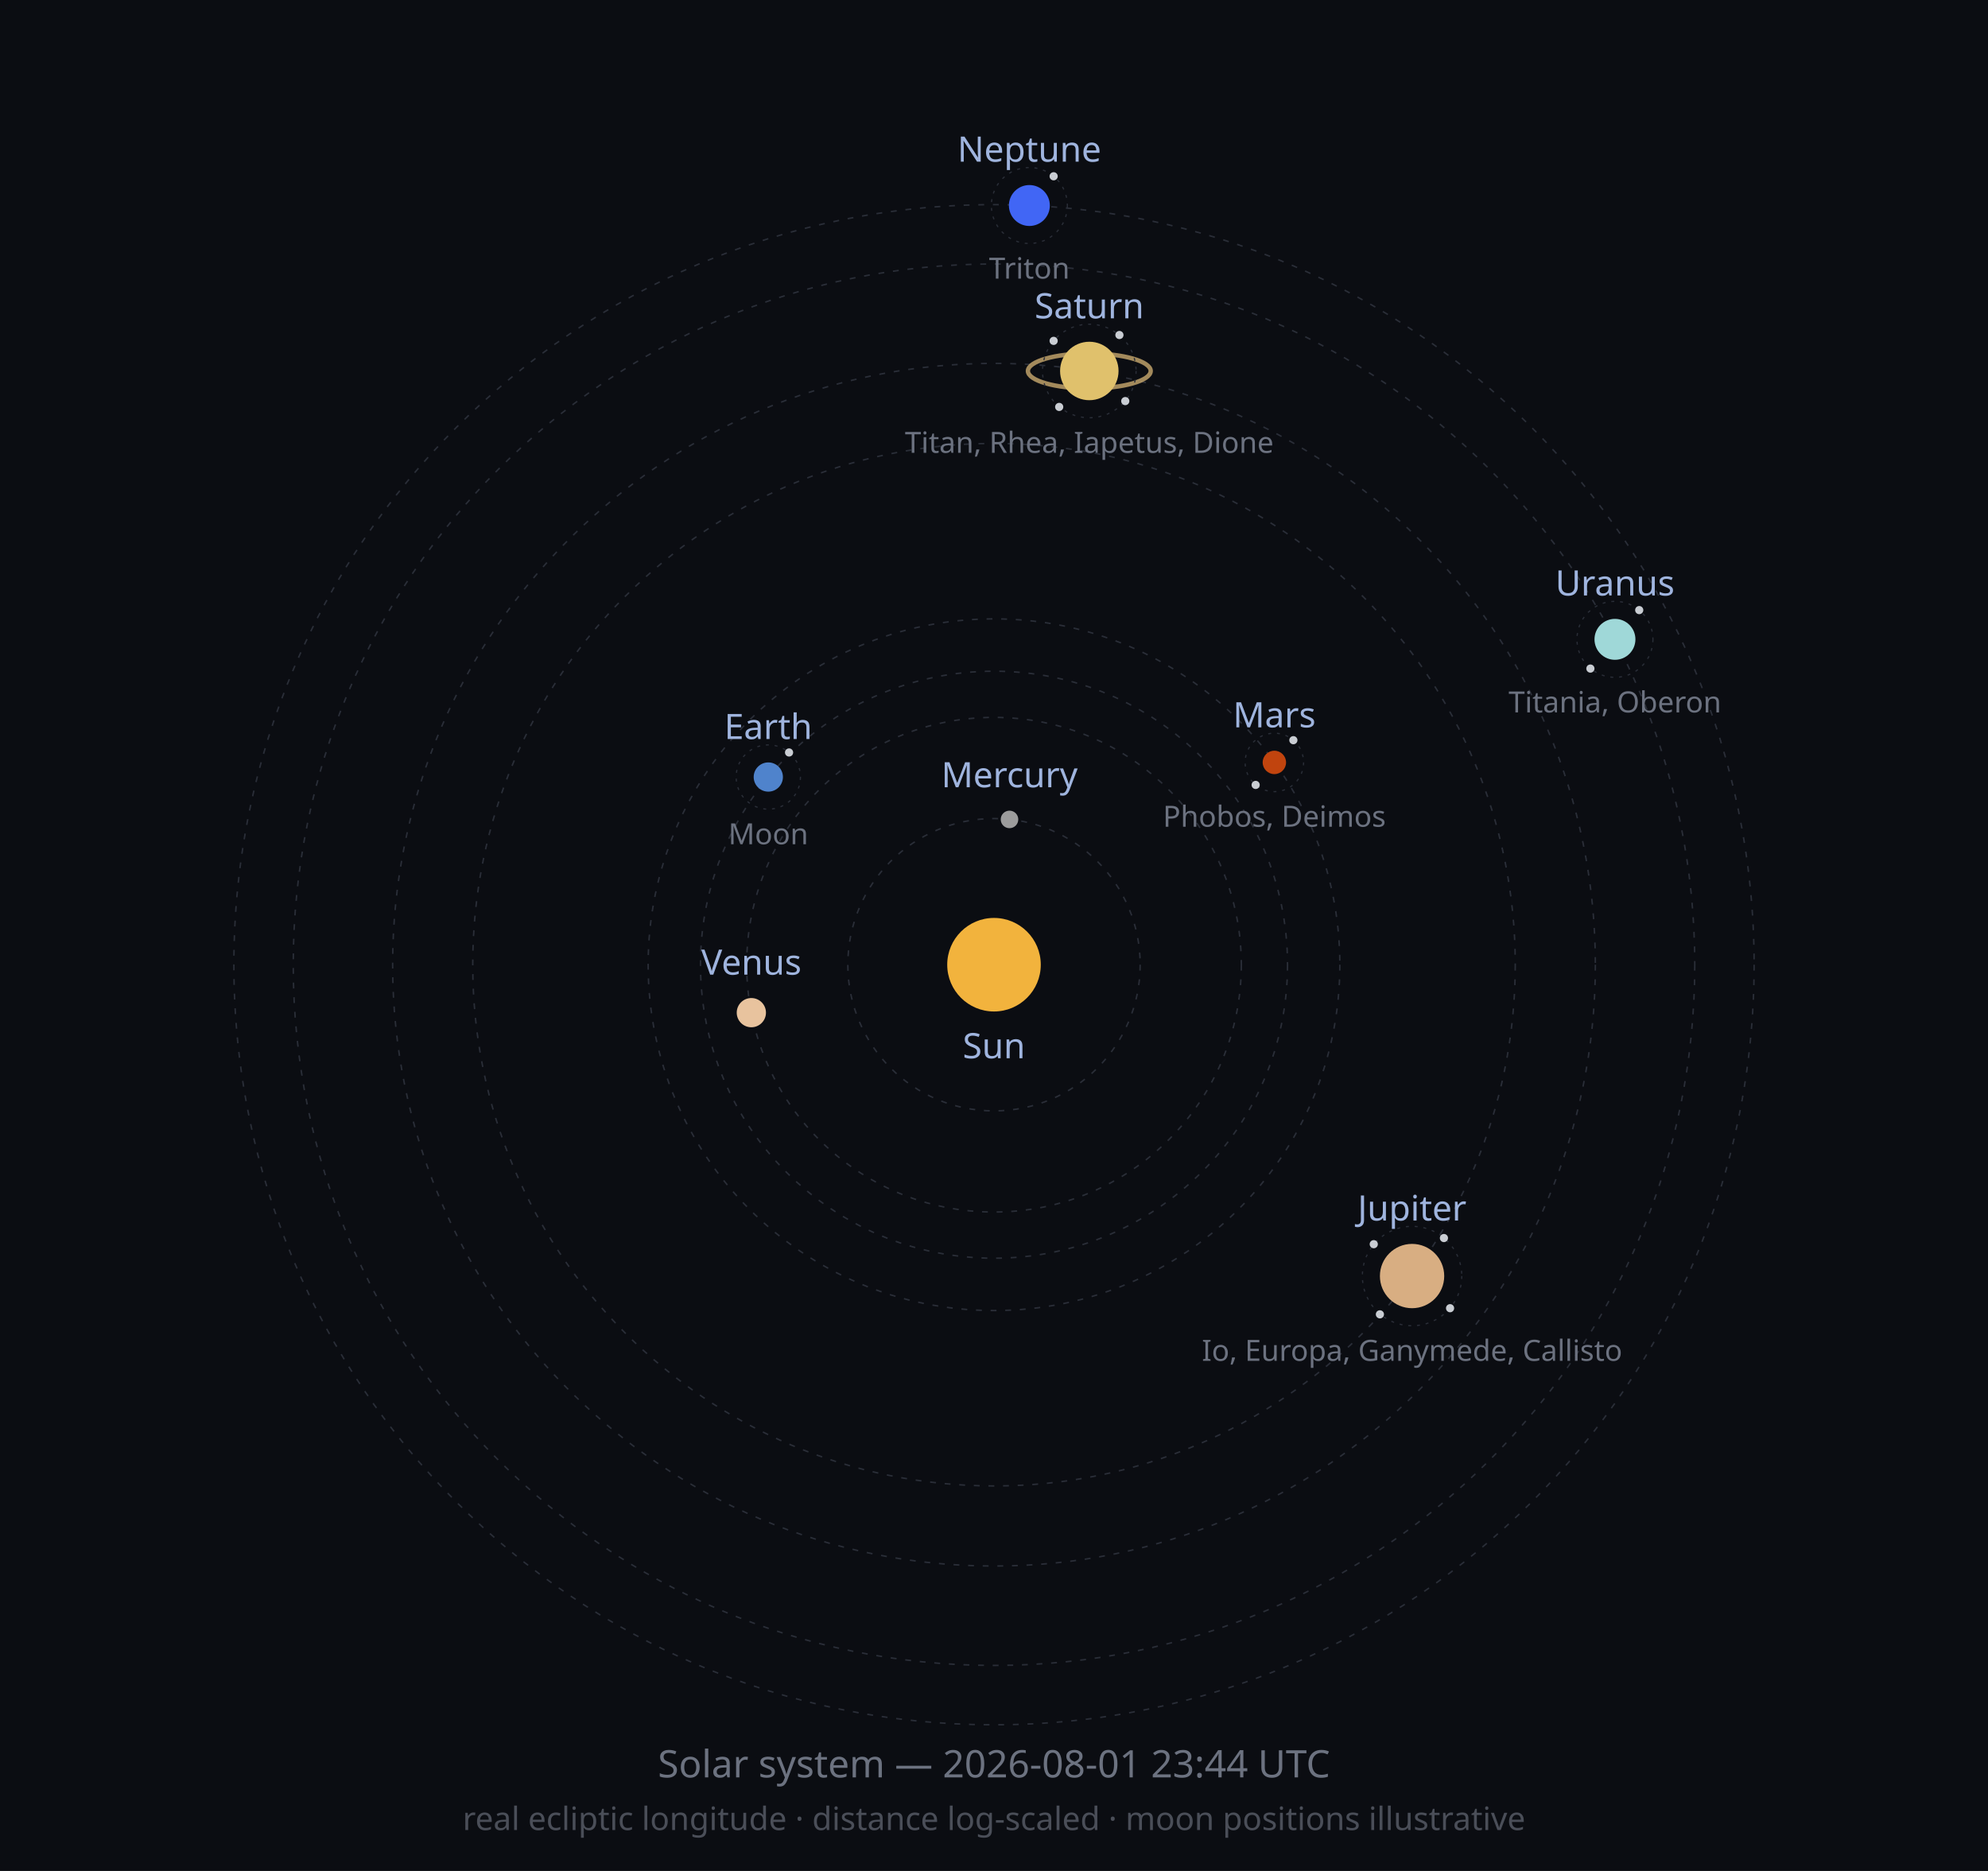
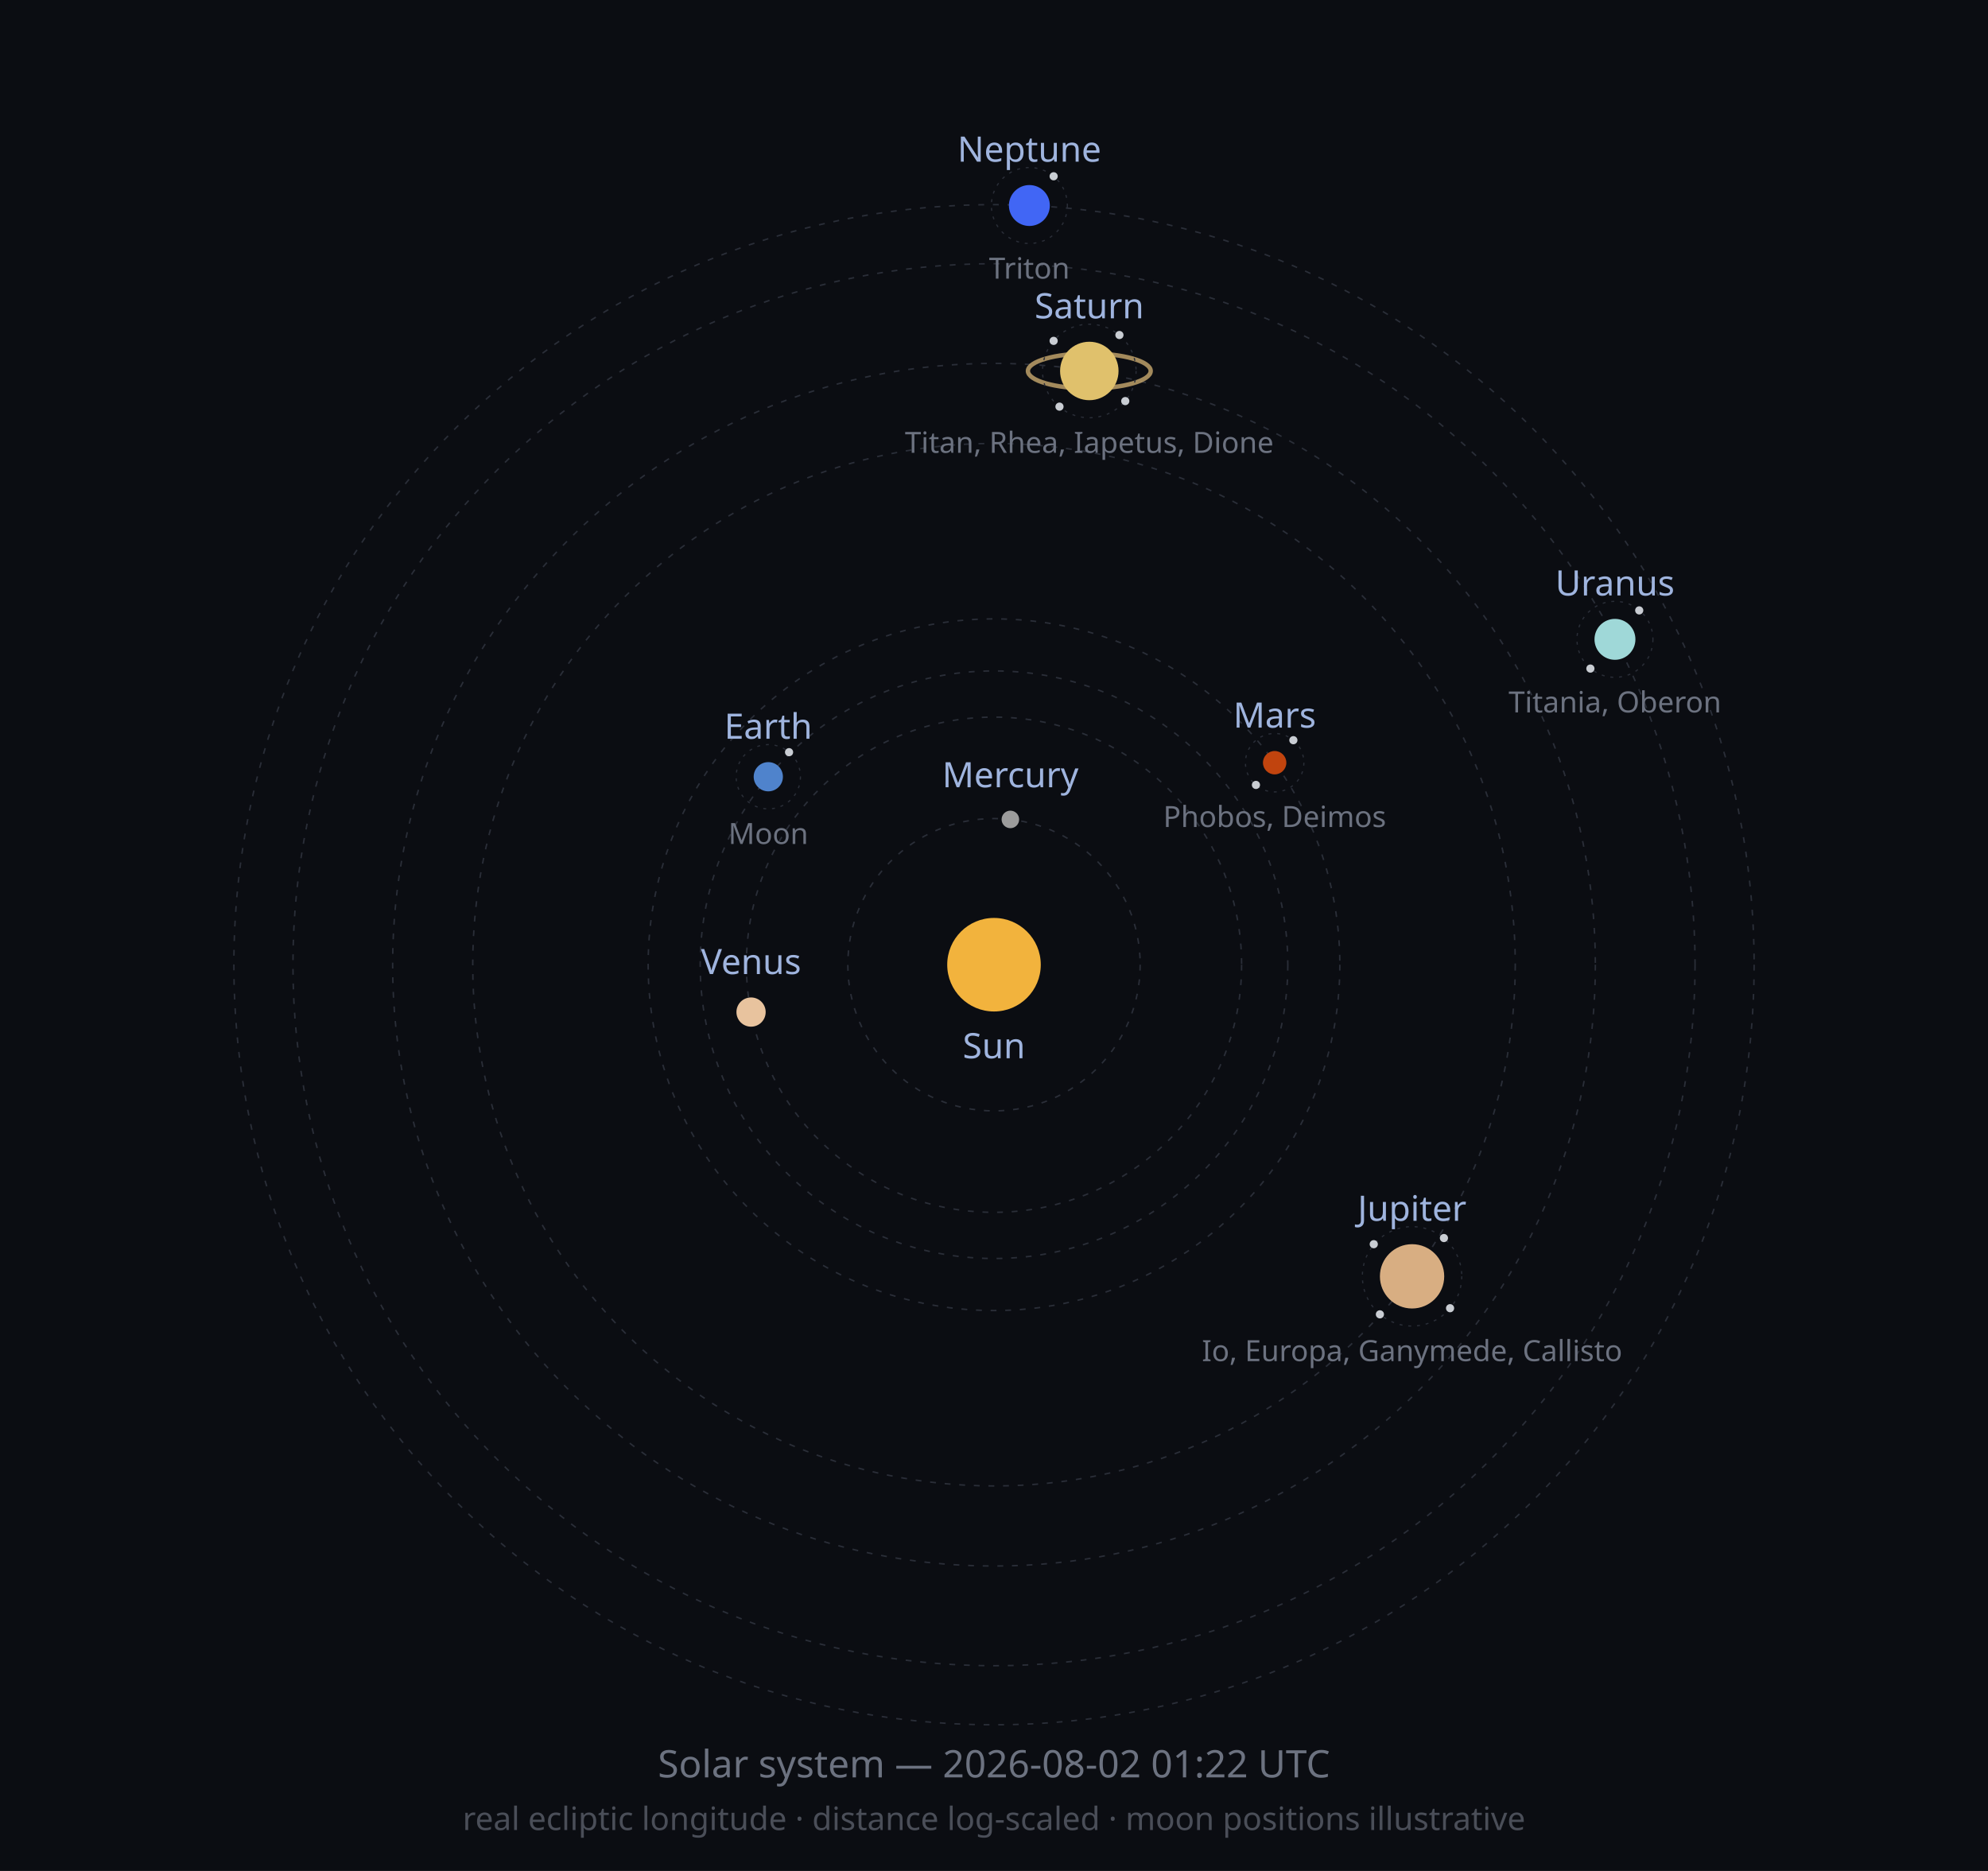
<svg xmlns="http://www.w3.org/2000/svg" width="680" height="640" viewBox="0 0 680 640" role="img">
  <defs>
    <marker id="arrow" viewBox="0 0 10 10" refX="8" refY="5" markerWidth="6" markerHeight="6" orient="auto-start-reverse">
      <path d="M2 1L8 5L2 9" fill="none" stroke="context-stroke" stroke-width="1.5" stroke-linecap="round" stroke-linejoin="round" />
    </marker>
  </defs>
  <style>
  .orbit { fill: none; stroke: #2A2E38; stroke-width: 0.5; stroke-dasharray: 2 3; }
  .moonorbit { fill: none; stroke: #2A2E38; stroke-width: 0.4; stroke-dasharray: 1 2; }
  .lbl { font-family: sans-serif; font-size: 12px; fill: #9FB4DE; }
  .moonlbl { font-family: sans-serif; font-size: 10px; fill: #6C7280; }
</style>
  <rect width="680" height="640" fill="#0B0D12" />
  <circle class="orbit" cx="340" cy="330" r="50.0" />
-   <circle class="orbit" cx="340" cy="330" r="84.6" />
-   <circle class="orbit" cx="340" cy="330" r="100.4" />
+   <circle class="orbit" cx="340" cy="330" r="84.7" />
+   <circle class="orbit" cx="340" cy="330" r="100.5" />
  <circle class="orbit" cx="340" cy="330" r="118.3" />
  <circle class="orbit" cx="340" cy="330" r="178.3" />
  <circle class="orbit" cx="340" cy="330" r="205.7" />
-   <circle class="orbit" cx="340" cy="330" r="239.7" />
+   <circle class="orbit" cx="340" cy="330" r="239.8" />
  <circle class="orbit" cx="340" cy="330" r="260.0" />
  <circle cx="340" cy="330" r="16" fill="#F2B33D" />
  <text class="lbl" x="340" y="362" text-anchor="middle">Sun</text>
-   <circle cx="345.3" cy="280.3" r="3" fill="#9C9C9C" />
-   <text class="lbl" x="345.3" y="269.3" text-anchor="middle">Mercury</text>
-   <circle cx="257.0" cy="346.4" r="5" fill="#E8C39E" />
-   <text class="lbl" x="257.0" y="333.4" text-anchor="middle">Venus</text>
-   <circle cx="262.8" cy="265.8" r="5" fill="#4F83CC" />
-   <circle class="moonorbit" cx="262.8" cy="265.8" r="11" />
-   <circle cx="269.9" cy="257.4" r="1.4" fill="#C9CDD3" />
-   <text class="moonlbl" x="262.8" y="288.8" text-anchor="middle">Moon</text>
-   <text class="lbl" x="262.8" y="252.8" text-anchor="middle">Earth</text>
-   <circle cx="435.9" cy="260.8" r="4" fill="#C1440E" />
-   <circle class="moonorbit" cx="435.9" cy="260.8" r="10" />
+   <circle cx="345.6" cy="280.3" r="3" fill="#9C9C9C" />
+   <text class="lbl" x="345.6" y="269.3" text-anchor="middle">Mercury</text>
+   <circle cx="256.9" cy="346.2" r="5" fill="#E8C39E" />
+   <text class="lbl" x="256.9" y="333.2" text-anchor="middle">Venus</text>
+   <circle cx="262.8" cy="265.7" r="5" fill="#4F83CC" />
+   <circle class="moonorbit" cx="262.8" cy="265.7" r="11" />
+   <circle cx="269.9" cy="257.3" r="1.4" fill="#C9CDD3" />
+   <text class="moonlbl" x="262.8" y="288.7" text-anchor="middle">Moon</text>
+   <text class="lbl" x="262.8" y="252.7" text-anchor="middle">Earth</text>
+   <circle cx="436.0" cy="260.9" r="4" fill="#C1440E" />
+   <circle class="moonorbit" cx="436.0" cy="260.9" r="10" />
  <circle cx="442.4" cy="253.2" r="1.4" fill="#C9CDD3" />
-   <circle cx="429.5" cy="268.5" r="1.4" fill="#C9CDD3" />
-   <text class="moonlbl" x="435.9" y="282.8" text-anchor="middle">Phobos, Deimos</text>
-   <text class="lbl" x="435.9" y="248.8" text-anchor="middle">Mars</text>
-   <circle cx="483.0" cy="436.5" r="11" fill="#D8AE82" />
-   <circle class="moonorbit" cx="483.0" cy="436.5" r="17" />
+   <circle cx="429.6" cy="268.5" r="1.4" fill="#C9CDD3" />
+   <text class="moonlbl" x="436.0" y="282.9" text-anchor="middle">Phobos, Deimos</text>
+   <text class="lbl" x="436.0" y="248.9" text-anchor="middle">Mars</text>
+   <circle cx="483.0" cy="436.6" r="11" fill="#D8AE82" />
+   <circle class="moonorbit" cx="483.0" cy="436.6" r="17" />
  <circle cx="493.9" cy="423.5" r="1.4" fill="#C9CDD3" />
  <circle cx="496.0" cy="447.5" r="1.4" fill="#C9CDD3" />
  <circle cx="472.0" cy="449.6" r="1.4" fill="#C9CDD3" />
  <circle cx="469.9" cy="425.6" r="1.4" fill="#C9CDD3" />
-   <text class="moonlbl" x="483.0" y="465.5" text-anchor="middle">Io, Europa, Ganymede, Callisto</text>
-   <text class="lbl" x="483.0" y="417.5" text-anchor="middle">Jupiter</text>
+   <text class="moonlbl" x="483.0" y="465.6" text-anchor="middle">Io, Europa, Ganymede, Callisto</text>
+   <text class="lbl" x="483.0" y="417.6" text-anchor="middle">Jupiter</text>
  <ellipse cx="372.6" cy="126.9" rx="21.0" ry="6.0" fill="none" stroke="#C9A96E" stroke-width="1.5" opacity="0.8" />
  <circle cx="372.6" cy="126.9" r="10" fill="#E0C16C" />
  <circle class="moonorbit" cx="372.6" cy="126.9" r="16" />
  <circle cx="382.9" cy="114.6" r="1.4" fill="#C9CDD3" />
  <circle cx="384.9" cy="137.2" r="1.4" fill="#C9CDD3" />
-   <circle cx="362.3" cy="139.2" r="1.4" fill="#C9CDD3" />
+   <circle cx="362.4" cy="139.1" r="1.4" fill="#C9CDD3" />
  <circle cx="360.4" cy="116.6" r="1.4" fill="#C9CDD3" />
  <text class="moonlbl" x="372.6" y="154.9" text-anchor="middle">Titan, Rhea, Iapetus, Dione</text>
  <text class="lbl" x="372.6" y="108.9" text-anchor="middle">Saturn</text>
  <circle cx="552.4" cy="218.7" r="7" fill="#9FD8D8" />
  <circle class="moonorbit" cx="552.4" cy="218.7" r="13" />
-   <circle cx="560.7" cy="208.7" r="1.4" fill="#C9CDD3" />
+   <circle cx="560.7" cy="208.8" r="1.4" fill="#C9CDD3" />
  <circle cx="544.0" cy="228.7" r="1.4" fill="#C9CDD3" />
  <text class="moonlbl" x="552.4" y="243.7" text-anchor="middle">Titania, Oberon</text>
  <text class="lbl" x="552.4" y="203.7" text-anchor="middle">Uranus</text>
  <circle cx="352.1" cy="70.3" r="7" fill="#4166F5" />
  <circle class="moonorbit" cx="352.1" cy="70.3" r="13" />
  <circle cx="360.4" cy="60.3" r="1.4" fill="#C9CDD3" />
  <text class="moonlbl" x="352.1" y="95.3" text-anchor="middle">Triton</text>
  <text class="lbl" x="352.1" y="55.3" text-anchor="middle">Neptune</text>
-   <text x="340" y="608" font-size="13" fill="#6C7280" text-anchor="middle" font-family="sans-serif">Solar system — 2026-08-01 23:44 UTC</text>
+   <text x="340" y="608" font-size="13" fill="#6C7280" text-anchor="middle" font-family="sans-serif">Solar system — 2026-08-02 01:22 UTC</text>
  <text x="340" y="626" font-size="11" fill="#4A4E58" text-anchor="middle" font-family="sans-serif">real ecliptic longitude · distance log-scaled · moon positions illustrative</text>
</svg>
